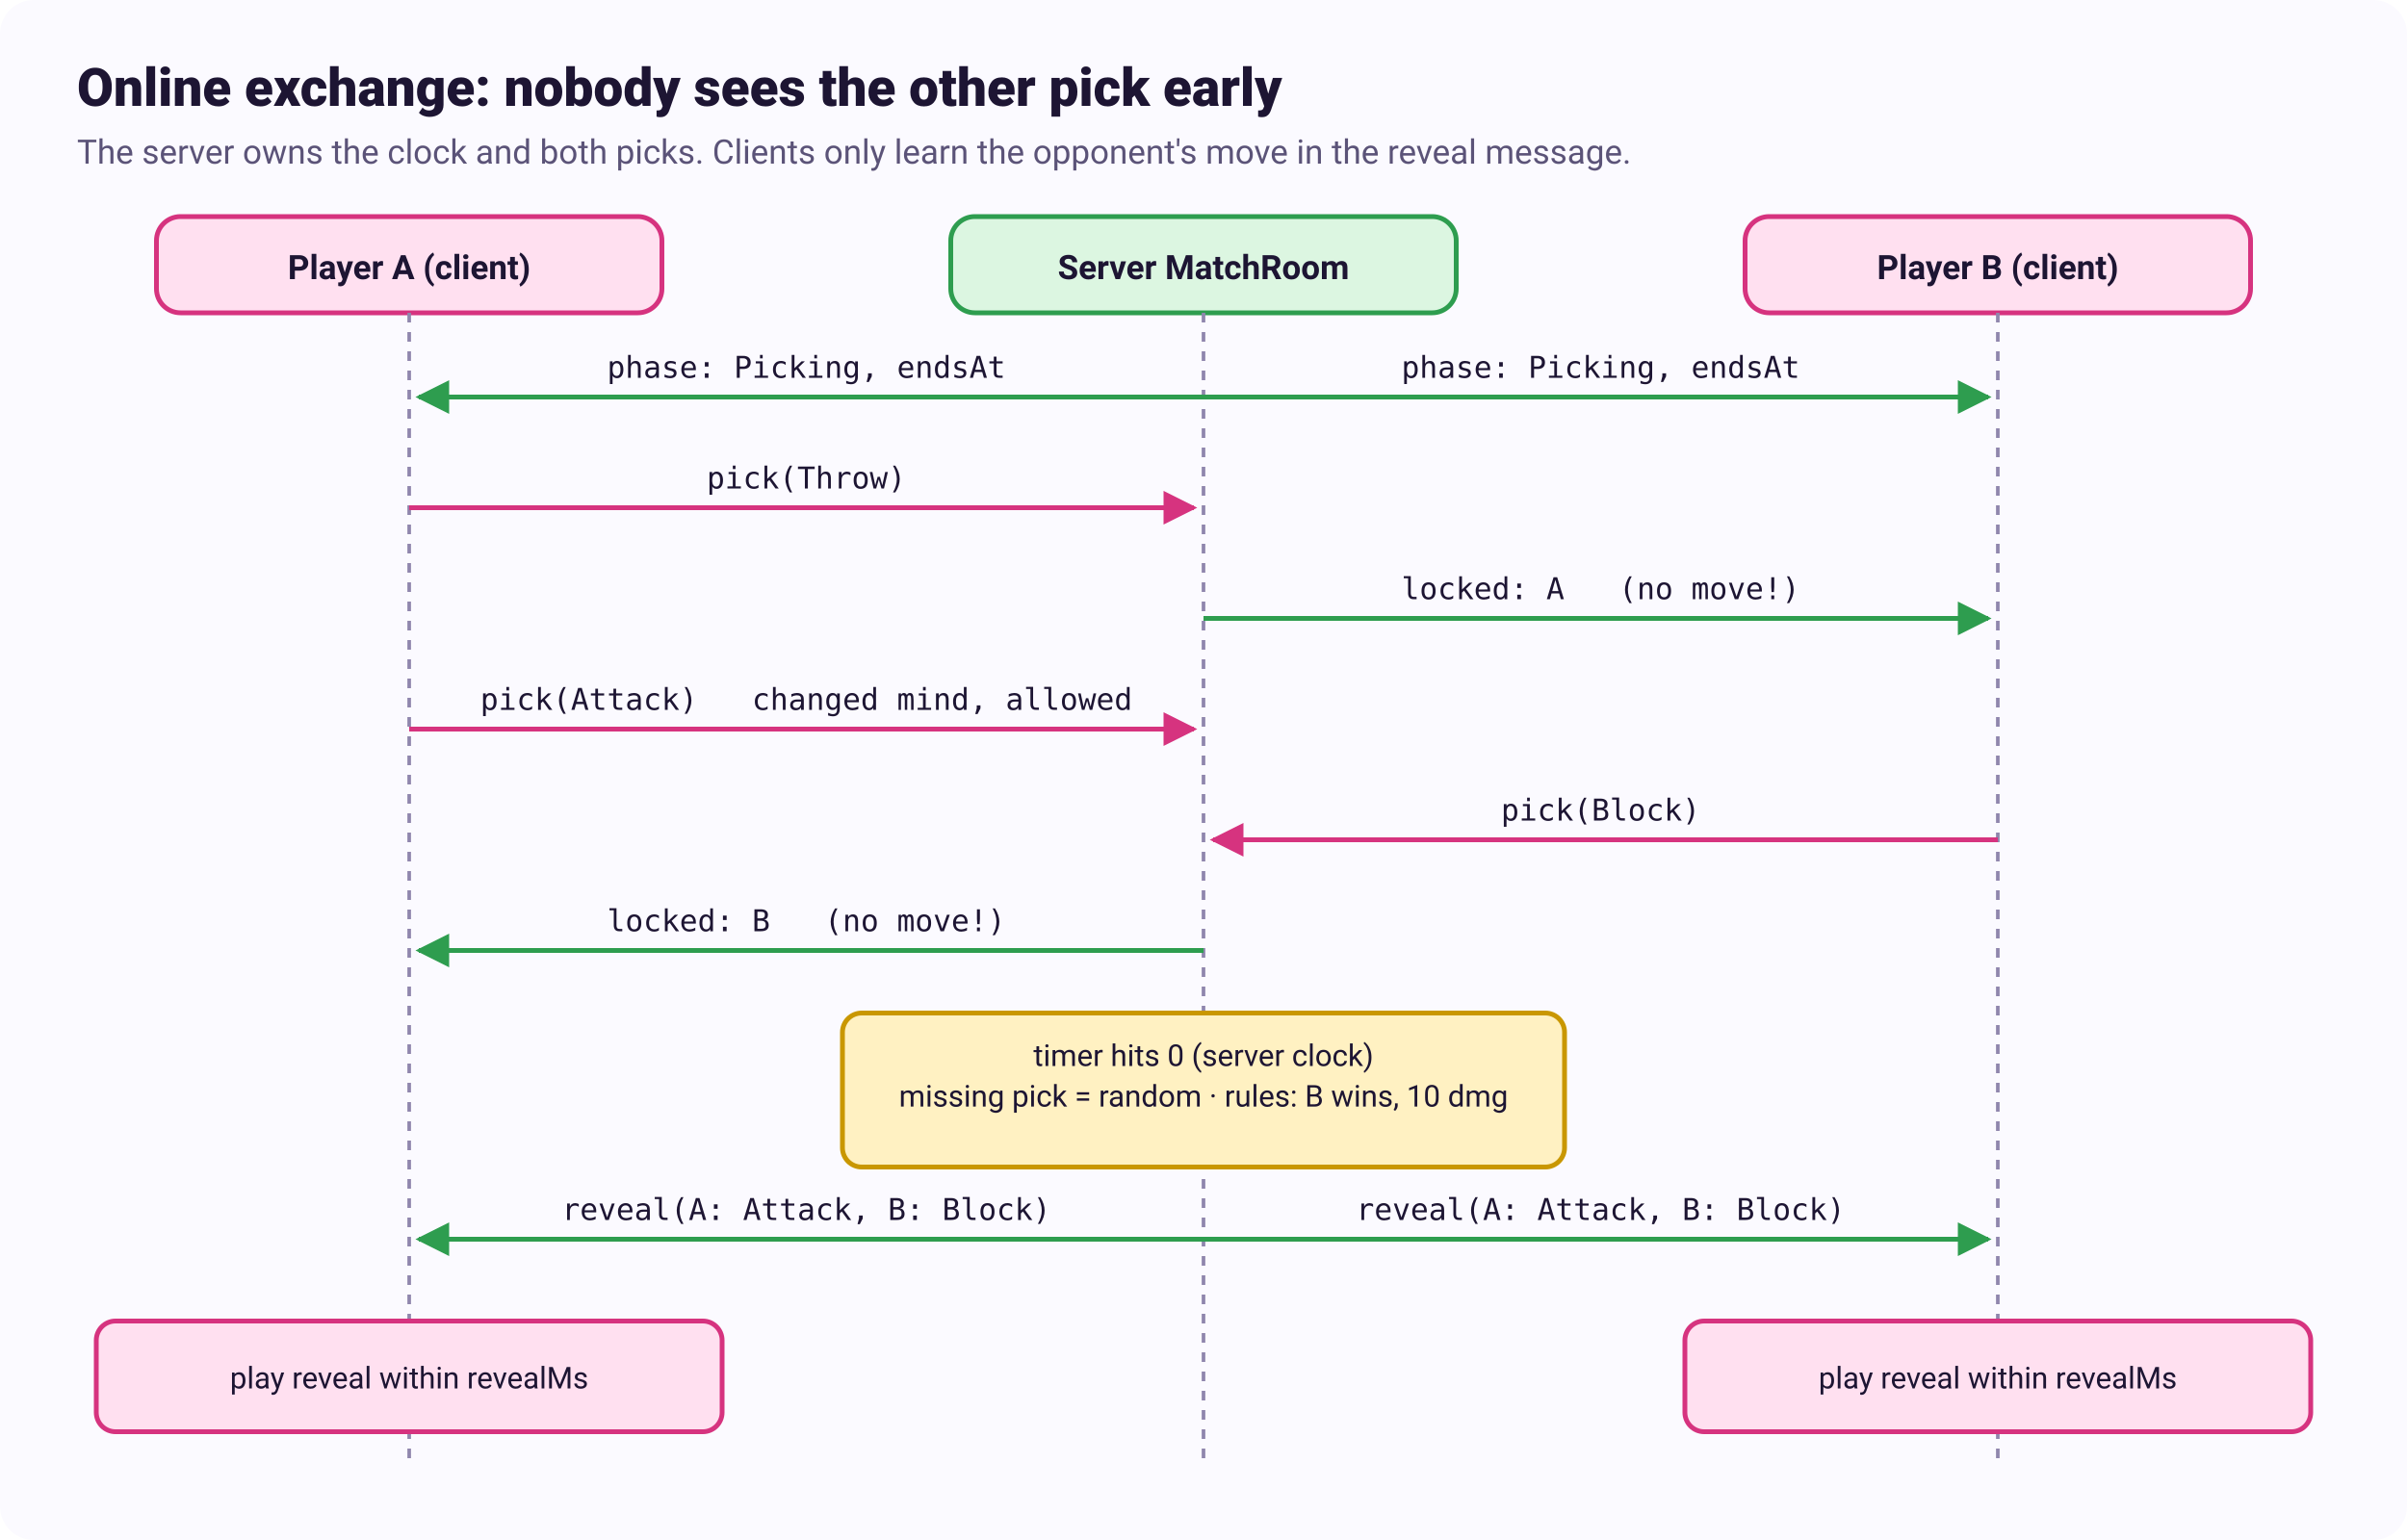
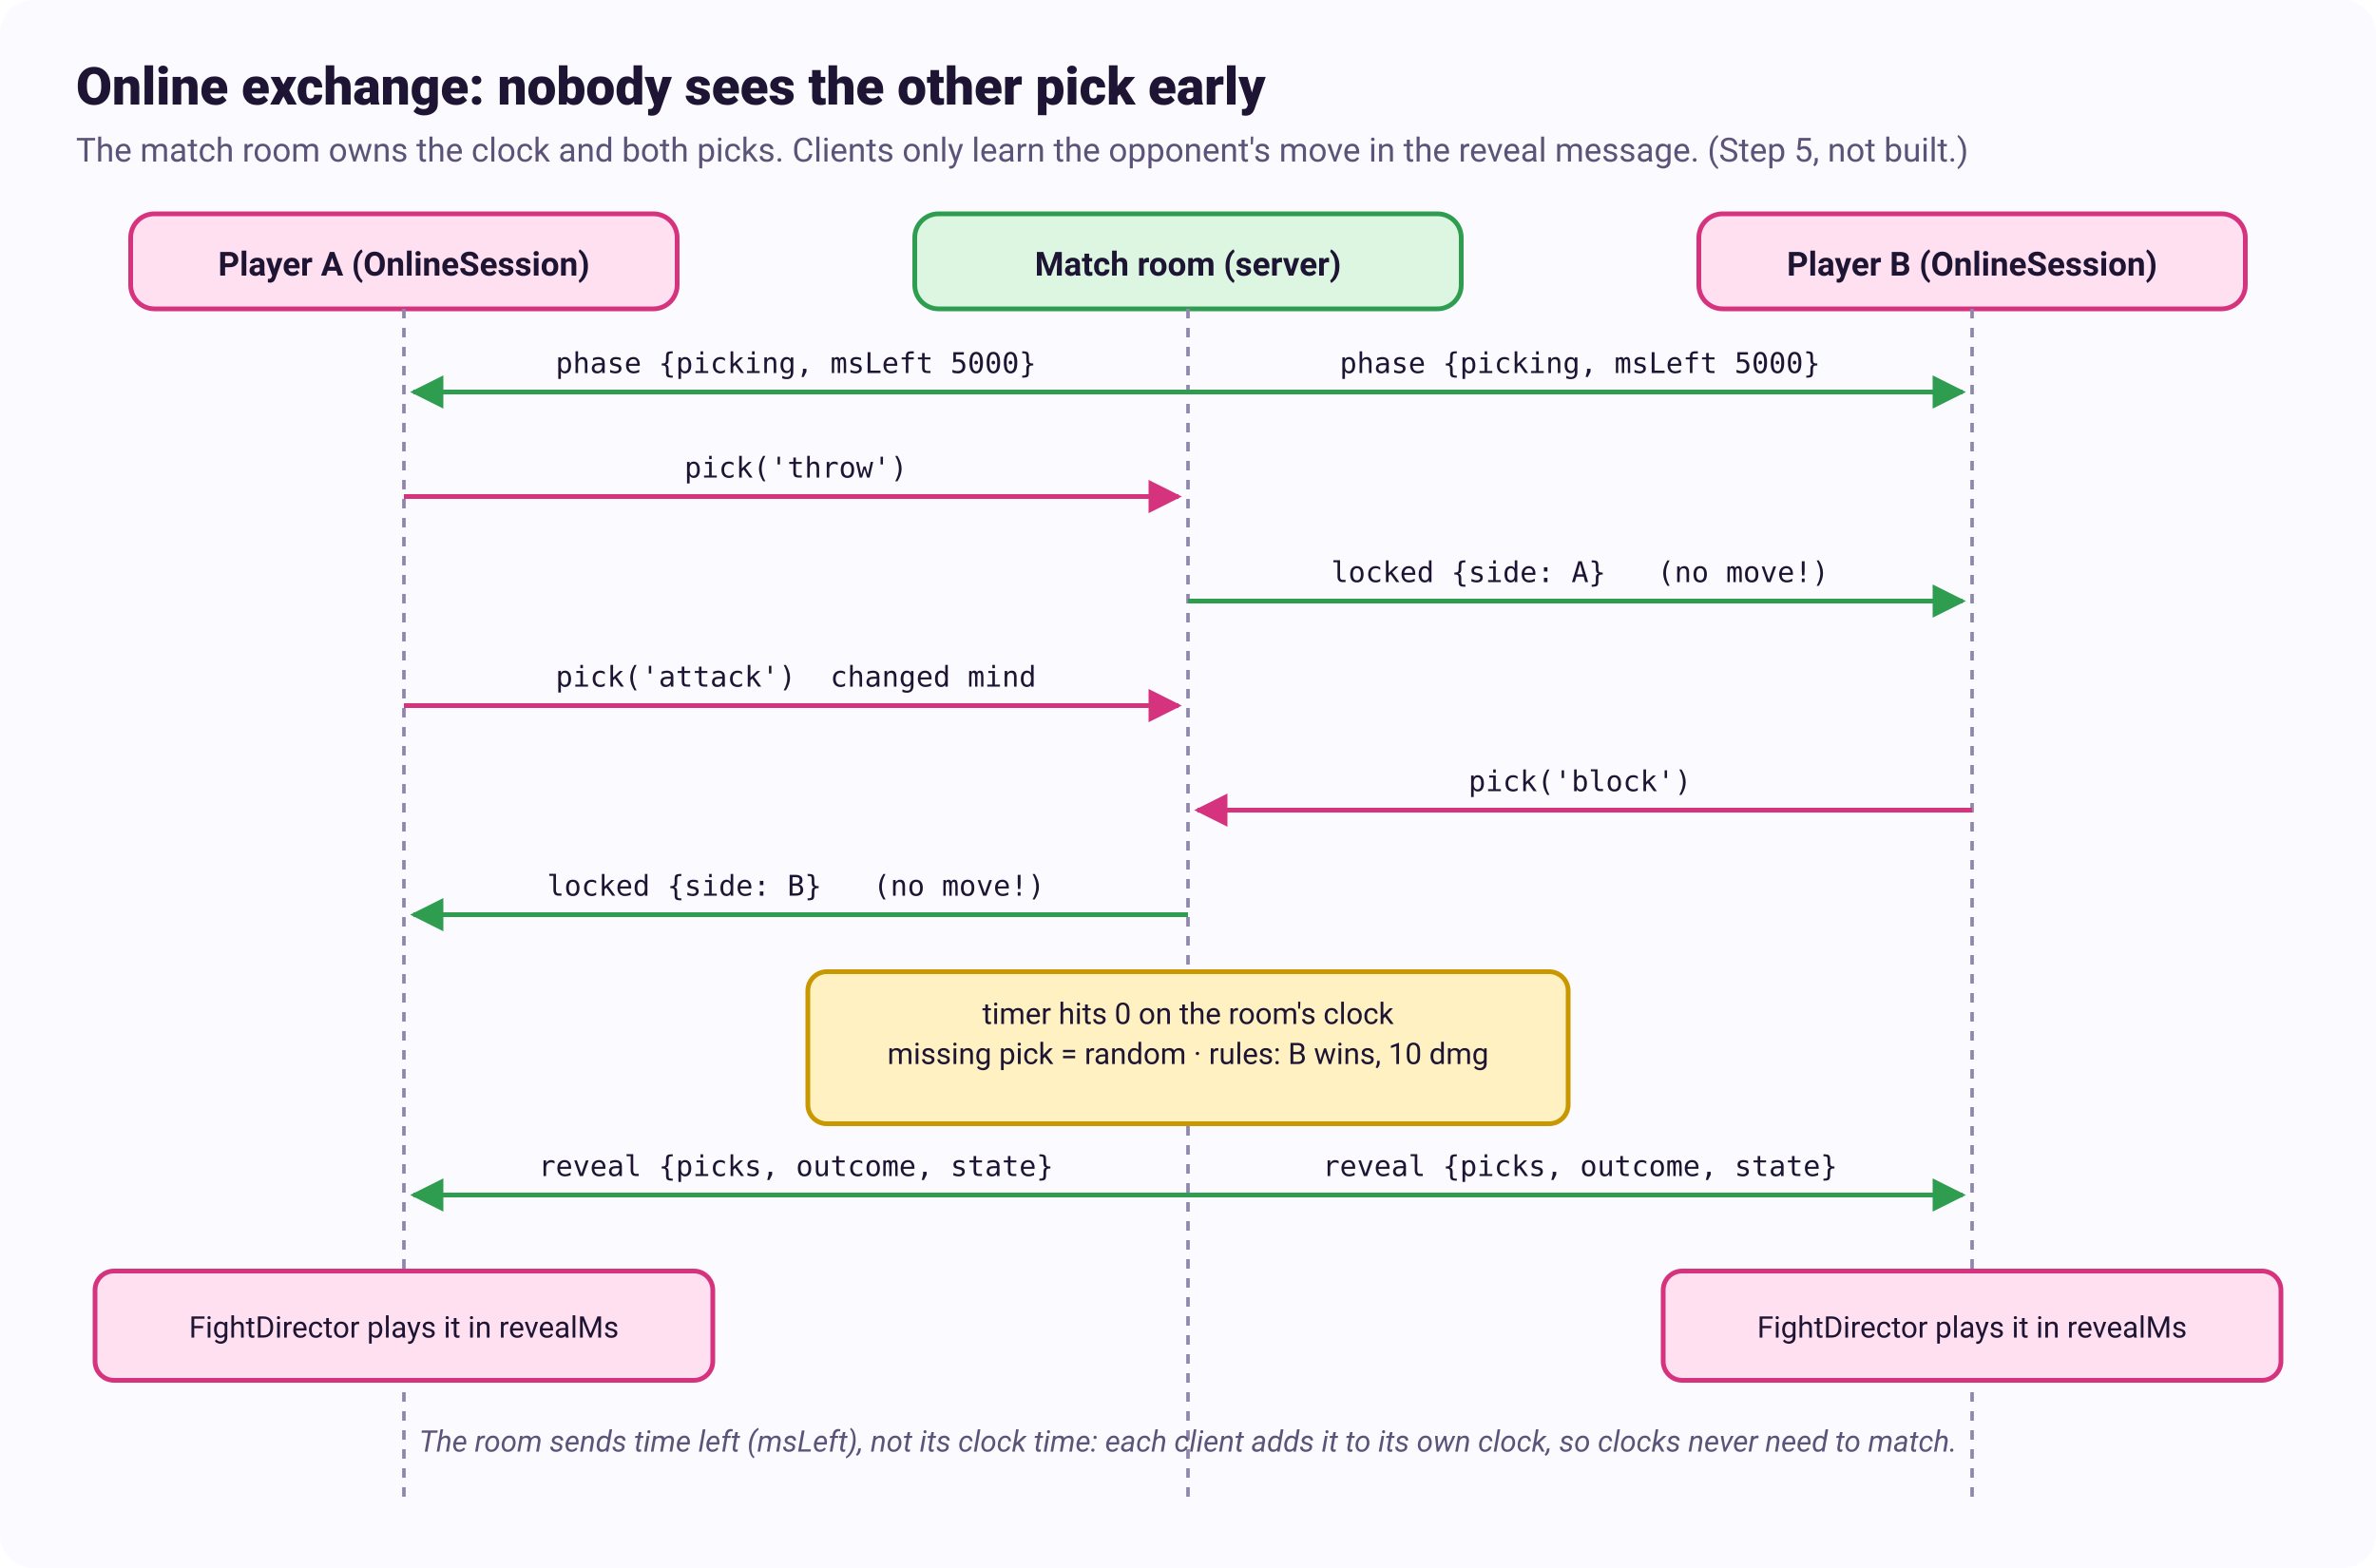
- <svg xmlns="http://www.w3.org/2000/svg" width="1000" height="640" viewBox="0 0 1000 640">
+ <svg xmlns="http://www.w3.org/2000/svg" width="1000" height="660" viewBox="0 0 1000 660">
  <defs>
    <marker id="a-ink" viewBox="0 0 10 10" refX="9" refY="5" markerWidth="7" markerHeight="7" orient="auto-start-reverse">
      <path d="M0,0 L10,5 L0,10 z" fill="#1d1533" />
    </marker>
    <marker id="a-line" viewBox="0 0 10 10" refX="9" refY="5" markerWidth="7" markerHeight="7" orient="auto-start-reverse">
      <path d="M0,0 L10,5 L0,10 z" fill="#8f86ad" />
    </marker>
    <marker id="a-core" viewBox="0 0 10 10" refX="9" refY="5" markerWidth="7" markerHeight="7" orient="auto-start-reverse">
      <path d="M0,0 L10,5 L0,10 z" fill="#c99700" />
    </marker>
    <marker id="a-session" viewBox="0 0 10 10" refX="9" refY="5" markerWidth="7" markerHeight="7" orient="auto-start-reverse">
      <path d="M0,0 L10,5 L0,10 z" fill="#1a93c4" />
    </marker>
    <marker id="a-pres" viewBox="0 0 10 10" refX="9" refY="5" markerWidth="7" markerHeight="7" orient="auto-start-reverse">
      <path d="M0,0 L10,5 L0,10 z" fill="#d6337f" />
    </marker>
    <marker id="a-server" viewBox="0 0 10 10" refX="9" refY="5" markerWidth="7" markerHeight="7" orient="auto-start-reverse">
      <path d="M0,0 L10,5 L0,10 z" fill="#2e9d4f" />
    </marker>
    <marker id="a-warn" viewBox="0 0 10 10" refX="9" refY="5" markerWidth="7" markerHeight="7" orient="auto-start-reverse">
      <path d="M0,0 L10,5 L0,10 z" fill="#d0412b" />
    </marker>
    <marker id="a-plat" viewBox="0 0 10 10" refX="9" refY="5" markerWidth="7" markerHeight="7" orient="auto-start-reverse">
      <path d="M0,0 L10,5 L0,10 z" fill="#7b61d9" />
    </marker>
    <pattern id="grid" width="8" height="8" patternUnits="userSpaceOnUse">
      <rect width="8" height="8" fill="#241640" />
      <path d="M8 0H0V8" fill="none" stroke="#33205a" stroke-width="1" />
    </pattern>
  </defs>
-   <rect width="1000" height="640" rx="14" fill="#fbfaff" />
+   <rect width="1000" height="660" rx="14" fill="#fbfaff" />
  <text x="32" y="44" font-size="22" font-weight="800" text-anchor="start" fill="#1d1533" font-family="system-ui, -apple-system, 'Segoe UI', Roboto, sans-serif">Online exchange: nobody sees the other pick early</text>
-   <text x="32" y="68" font-size="14" font-weight="400" text-anchor="start" fill="#5b5378" font-family="system-ui, -apple-system, 'Segoe UI', Roboto, sans-serif">The server owns the clock and both picks. Clients only learn the opponent's move in the reveal message.</text>
-   <rect x="65" y="90" width="210" height="40" rx="10" fill="#ffe0f0" stroke="#d6337f" stroke-width="2" />
-   <text x="170" y="116" font-size="14" font-weight="700" text-anchor="middle" fill="#1d1533" font-family="system-ui, -apple-system, 'Segoe UI', Roboto, sans-serif">Player A (client)</text>
-   <path d="M 170 130 V 610" stroke="#8f86ad" stroke-width="1.5" stroke-dasharray="4 4" />
-   <rect x="395" y="90" width="210" height="40" rx="10" fill="#dcf6e1" stroke="#2e9d4f" stroke-width="2" />
-   <text x="500" y="116" font-size="14" font-weight="700" text-anchor="middle" fill="#1d1533" font-family="system-ui, -apple-system, 'Segoe UI', Roboto, sans-serif">Server MatchRoom</text>
-   <path d="M 500 130 V 610" stroke="#8f86ad" stroke-width="1.5" stroke-dasharray="4 4" />
-   <rect x="725" y="90" width="210" height="40" rx="10" fill="#ffe0f0" stroke="#d6337f" stroke-width="2" />
-   <text x="830" y="116" font-size="14" font-weight="700" text-anchor="middle" fill="#1d1533" font-family="system-ui, -apple-system, 'Segoe UI', Roboto, sans-serif">Player B (client)</text>
-   <path d="M 830 130 V 610" stroke="#8f86ad" stroke-width="1.5" stroke-dasharray="4 4" />
+   <text x="32" y="68" font-size="14" font-weight="400" text-anchor="start" fill="#5b5378" font-family="system-ui, -apple-system, 'Segoe UI', Roboto, sans-serif">The match room owns the clock and both picks. Clients only learn the opponent's move in the reveal message. (Step 5, not built.)</text>
+   <rect x="55" y="90" width="230" height="40" rx="10" fill="#ffe0f0" stroke="#d6337f" stroke-width="2" />
+   <text x="170" y="116" font-size="14" font-weight="700" text-anchor="middle" fill="#1d1533" font-family="system-ui, -apple-system, 'Segoe UI', Roboto, sans-serif">Player A (OnlineSession)</text>
+   <path d="M 170 130 V 630" stroke="#8f86ad" stroke-width="1.5" stroke-dasharray="4 4" />
+   <rect x="385" y="90" width="230" height="40" rx="10" fill="#dcf6e1" stroke="#2e9d4f" stroke-width="2" />
+   <text x="500" y="116" font-size="14" font-weight="700" text-anchor="middle" fill="#1d1533" font-family="system-ui, -apple-system, 'Segoe UI', Roboto, sans-serif">Match room (server)</text>
+   <path d="M 500 130 V 630" stroke="#8f86ad" stroke-width="1.5" stroke-dasharray="4 4" />
+   <rect x="715" y="90" width="230" height="40" rx="10" fill="#ffe0f0" stroke="#d6337f" stroke-width="2" />
+   <text x="830" y="116" font-size="14" font-weight="700" text-anchor="middle" fill="#1d1533" font-family="system-ui, -apple-system, 'Segoe UI', Roboto, sans-serif">Player B (OnlineSession)</text>
+   <path d="M 830 130 V 630" stroke="#8f86ad" stroke-width="1.5" stroke-dasharray="4 4" />
  <path d="M 500 165 L 174 165" fill="none" stroke="#2e9d4f" stroke-width="2" marker-end="url(#a-server)" />
-   <text x="335" y="157" font-size="12.5" font-weight="400" text-anchor="middle" fill="#1d1533" font-family="ui-monospace, 'SF Mono', Menlo, Consolas, monospace" xml:space="preserve">phase: Picking, endsAt</text>
+   <text x="335" y="157" font-size="12" font-weight="400" text-anchor="middle" fill="#1d1533" font-family="ui-monospace, 'SF Mono', Menlo, Consolas, monospace" xml:space="preserve">phase {picking, msLeft 5000}</text>
  <path d="M 500 165 L 826 165" fill="none" stroke="#2e9d4f" stroke-width="2" marker-end="url(#a-server)" />
-   <text x="665" y="157" font-size="12.5" font-weight="400" text-anchor="middle" fill="#1d1533" font-family="ui-monospace, 'SF Mono', Menlo, Consolas, monospace" xml:space="preserve">phase: Picking, endsAt</text>
-   <path d="M 170 211 L 496 211" fill="none" stroke="#d6337f" stroke-width="2" marker-end="url(#a-pres)" />
-   <text x="335" y="203" font-size="12.5" font-weight="400" text-anchor="middle" fill="#1d1533" font-family="ui-monospace, 'SF Mono', Menlo, Consolas, monospace" xml:space="preserve">pick(Throw)</text>
-   <path d="M 500 257 L 826 257" fill="none" stroke="#2e9d4f" stroke-width="2" marker-end="url(#a-server)" />
-   <text x="665" y="249" font-size="12.5" font-weight="400" text-anchor="middle" fill="#1d1533" font-family="ui-monospace, 'SF Mono', Menlo, Consolas, monospace" xml:space="preserve">locked: A   (no move!)</text>
-   <path d="M 170 303 L 496 303" fill="none" stroke="#d6337f" stroke-width="2" marker-end="url(#a-pres)" />
-   <text x="335" y="295" font-size="12.5" font-weight="400" text-anchor="middle" fill="#1d1533" font-family="ui-monospace, 'SF Mono', Menlo, Consolas, monospace" xml:space="preserve">pick(Attack)   changed mind, allowed</text>
-   <path d="M 830 349 L 504 349" fill="none" stroke="#d6337f" stroke-width="2" marker-end="url(#a-pres)" />
-   <text x="665" y="341" font-size="12.5" font-weight="400" text-anchor="middle" fill="#1d1533" font-family="ui-monospace, 'SF Mono', Menlo, Consolas, monospace" xml:space="preserve">pick(Block)</text>
-   <path d="M 500 395 L 174 395" fill="none" stroke="#2e9d4f" stroke-width="2" marker-end="url(#a-server)" />
-   <text x="335" y="387" font-size="12.5" font-weight="400" text-anchor="middle" fill="#1d1533" font-family="ui-monospace, 'SF Mono', Menlo, Consolas, monospace" xml:space="preserve">locked: B   (no move!)</text>
-   <rect x="350" y="421" width="300" height="64" rx="8" fill="#fff1c2" stroke="#c99700" stroke-width="2" />
-   <text x="500" y="443" font-size="12.5" font-weight="400" text-anchor="middle" fill="#1d1533" font-family="system-ui, -apple-system, 'Segoe UI', Roboto, sans-serif">timer hits 0 (server clock)</text>
-   <text x="500" y="459.875" font-size="12.5" font-weight="400" text-anchor="middle" fill="#1d1533" font-family="system-ui, -apple-system, 'Segoe UI', Roboto, sans-serif">missing pick = random · rules: B wins, 10 dmg</text>
-   <path d="M 500 515 L 174 515" fill="none" stroke="#2e9d4f" stroke-width="2" marker-end="url(#a-server)" />
-   <text x="335" y="507" font-size="12.5" font-weight="400" text-anchor="middle" fill="#1d1533" font-family="ui-monospace, 'SF Mono', Menlo, Consolas, monospace" xml:space="preserve">reveal(A: Attack, B: Block)</text>
-   <path d="M 500 515 L 826 515" fill="none" stroke="#2e9d4f" stroke-width="2" marker-end="url(#a-server)" />
-   <text x="665" y="507" font-size="12.5" font-weight="400" text-anchor="middle" fill="#1d1533" font-family="ui-monospace, 'SF Mono', Menlo, Consolas, monospace" xml:space="preserve">reveal(A: Attack, B: Block)</text>
-   <rect x="40" y="549" width="260" height="46" rx="8" fill="#ffe0f0" stroke="#d6337f" stroke-width="2" />
-   <text x="170" y="577" font-size="12.5" font-weight="400" text-anchor="middle" fill="#1d1533" font-family="system-ui, -apple-system, 'Segoe UI', Roboto, sans-serif">play reveal within revealMs</text>
-   <rect x="700" y="549" width="260" height="46" rx="8" fill="#ffe0f0" stroke="#d6337f" stroke-width="2" />
-   <text x="830" y="577" font-size="12.5" font-weight="400" text-anchor="middle" fill="#1d1533" font-family="system-ui, -apple-system, 'Segoe UI', Roboto, sans-serif">play reveal within revealMs</text>
+   <text x="665" y="157" font-size="12" font-weight="400" text-anchor="middle" fill="#1d1533" font-family="ui-monospace, 'SF Mono', Menlo, Consolas, monospace" xml:space="preserve">phase {picking, msLeft 5000}</text>
+   <path d="M 170 209 L 496 209" fill="none" stroke="#d6337f" stroke-width="2" marker-end="url(#a-pres)" />
+   <text x="335" y="201" font-size="12" font-weight="400" text-anchor="middle" fill="#1d1533" font-family="ui-monospace, 'SF Mono', Menlo, Consolas, monospace" xml:space="preserve">pick('throw')</text>
+   <path d="M 500 253 L 826 253" fill="none" stroke="#2e9d4f" stroke-width="2" marker-end="url(#a-server)" />
+   <text x="665" y="245" font-size="12" font-weight="400" text-anchor="middle" fill="#1d1533" font-family="ui-monospace, 'SF Mono', Menlo, Consolas, monospace" xml:space="preserve">locked {side: A}   (no move!)</text>
+   <path d="M 170 297 L 496 297" fill="none" stroke="#d6337f" stroke-width="2" marker-end="url(#a-pres)" />
+   <text x="335" y="289" font-size="12" font-weight="400" text-anchor="middle" fill="#1d1533" font-family="ui-monospace, 'SF Mono', Menlo, Consolas, monospace" xml:space="preserve">pick('attack')  changed mind</text>
+   <path d="M 830 341 L 504 341" fill="none" stroke="#d6337f" stroke-width="2" marker-end="url(#a-pres)" />
+   <text x="665" y="333" font-size="12" font-weight="400" text-anchor="middle" fill="#1d1533" font-family="ui-monospace, 'SF Mono', Menlo, Consolas, monospace" xml:space="preserve">pick('block')</text>
+   <path d="M 500 385 L 174 385" fill="none" stroke="#2e9d4f" stroke-width="2" marker-end="url(#a-server)" />
+   <text x="335" y="377" font-size="12" font-weight="400" text-anchor="middle" fill="#1d1533" font-family="ui-monospace, 'SF Mono', Menlo, Consolas, monospace" xml:space="preserve">locked {side: B}   (no move!)</text>
+   <rect x="340" y="409" width="320" height="64" rx="8" fill="#fff1c2" stroke="#c99700" stroke-width="2" />
+   <text x="500" y="431" font-size="12.5" font-weight="400" text-anchor="middle" fill="#1d1533" font-family="system-ui, -apple-system, 'Segoe UI', Roboto, sans-serif">timer hits 0 on the room's clock</text>
+   <text x="500" y="447.875" font-size="12.5" font-weight="400" text-anchor="middle" fill="#1d1533" font-family="system-ui, -apple-system, 'Segoe UI', Roboto, sans-serif">missing pick = random · rules: B wins, 10 dmg</text>
+   <path d="M 500 503 L 174 503" fill="none" stroke="#2e9d4f" stroke-width="2" marker-end="url(#a-server)" />
+   <text x="335" y="495" font-size="12" font-weight="400" text-anchor="middle" fill="#1d1533" font-family="ui-monospace, 'SF Mono', Menlo, Consolas, monospace" xml:space="preserve">reveal {picks, outcome, state}</text>
+   <path d="M 500 503 L 826 503" fill="none" stroke="#2e9d4f" stroke-width="2" marker-end="url(#a-server)" />
+   <text x="665" y="495" font-size="12" font-weight="400" text-anchor="middle" fill="#1d1533" font-family="ui-monospace, 'SF Mono', Menlo, Consolas, monospace" xml:space="preserve">reveal {picks, outcome, state}</text>
+   <rect x="40" y="535" width="260" height="46" rx="8" fill="#ffe0f0" stroke="#d6337f" stroke-width="2" />
+   <text x="170" y="563" font-size="12.5" font-weight="400" text-anchor="middle" fill="#1d1533" font-family="system-ui, -apple-system, 'Segoe UI', Roboto, sans-serif">FightDirector plays it in revealMs</text>
+   <rect x="700" y="535" width="260" height="46" rx="8" fill="#ffe0f0" stroke="#d6337f" stroke-width="2" />
+   <text x="830" y="563" font-size="12.5" font-weight="400" text-anchor="middle" fill="#1d1533" font-family="system-ui, -apple-system, 'Segoe UI', Roboto, sans-serif">FightDirector plays it in revealMs</text>
+   <text x="500" y="611" font-size="12.5" font-weight="400" text-anchor="middle" fill="#5b5378" font-family="system-ui, -apple-system, 'Segoe UI', Roboto, sans-serif" font-style="italic">The room sends time left (msLeft), not its clock time: each client adds it to its own clock, so clocks never need to match.</text>
</svg>
